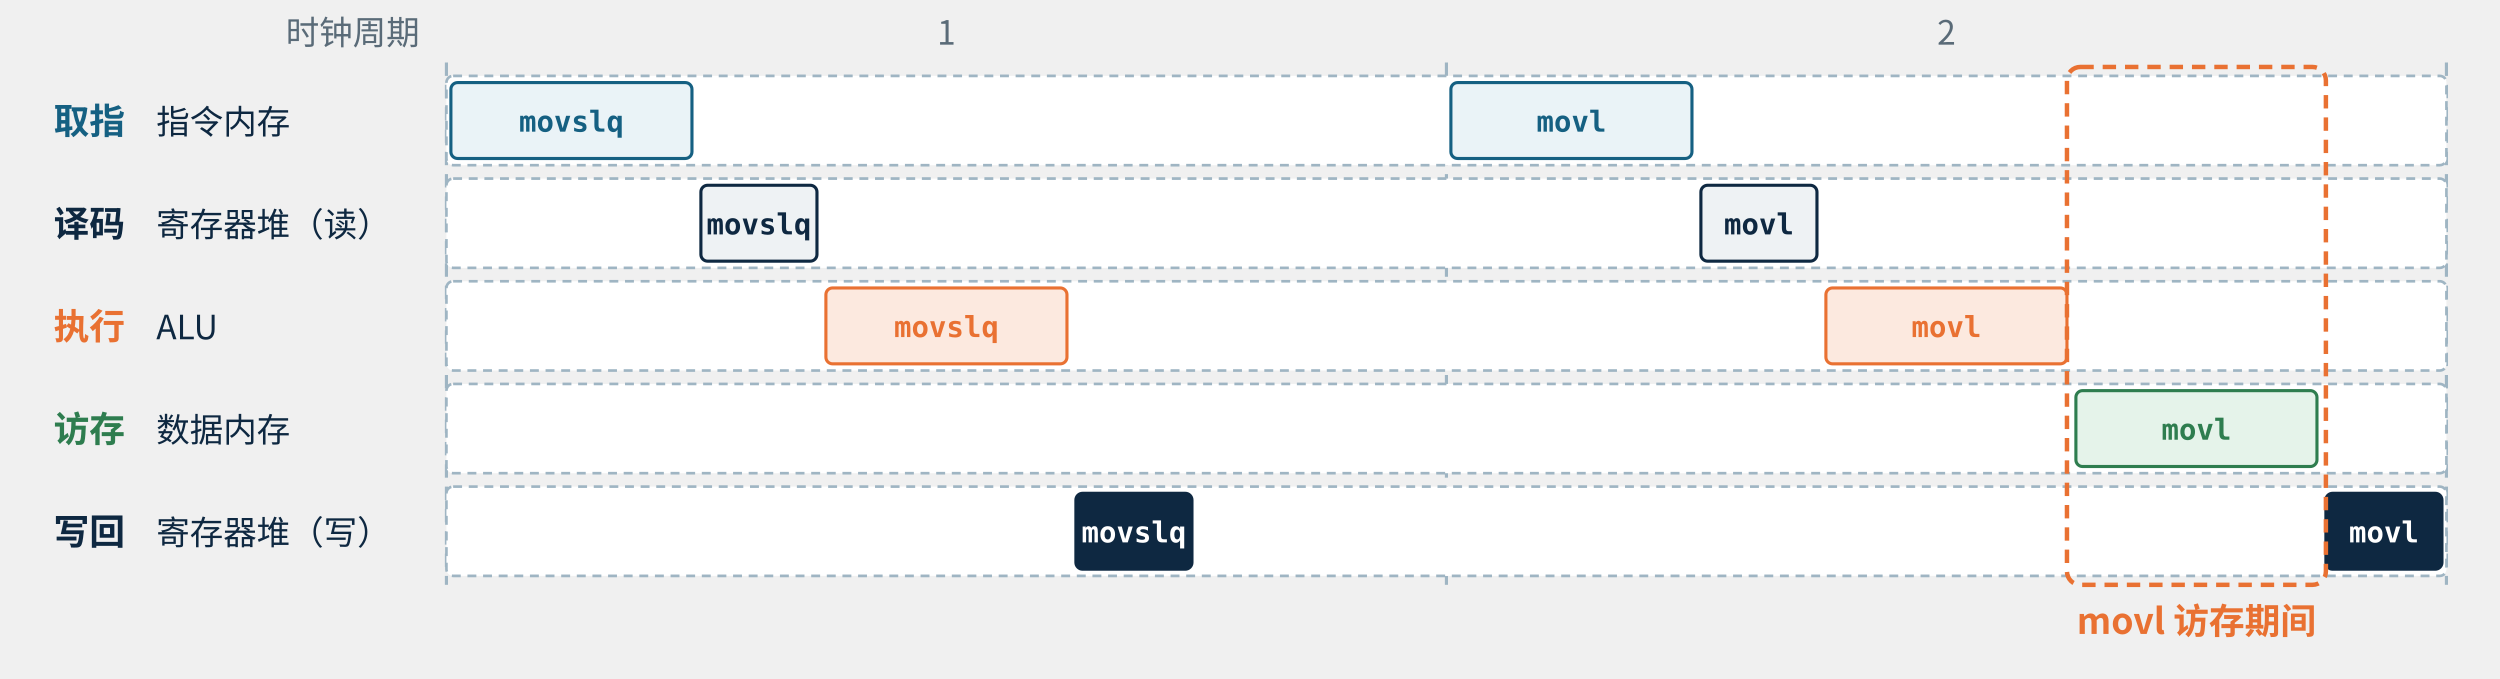
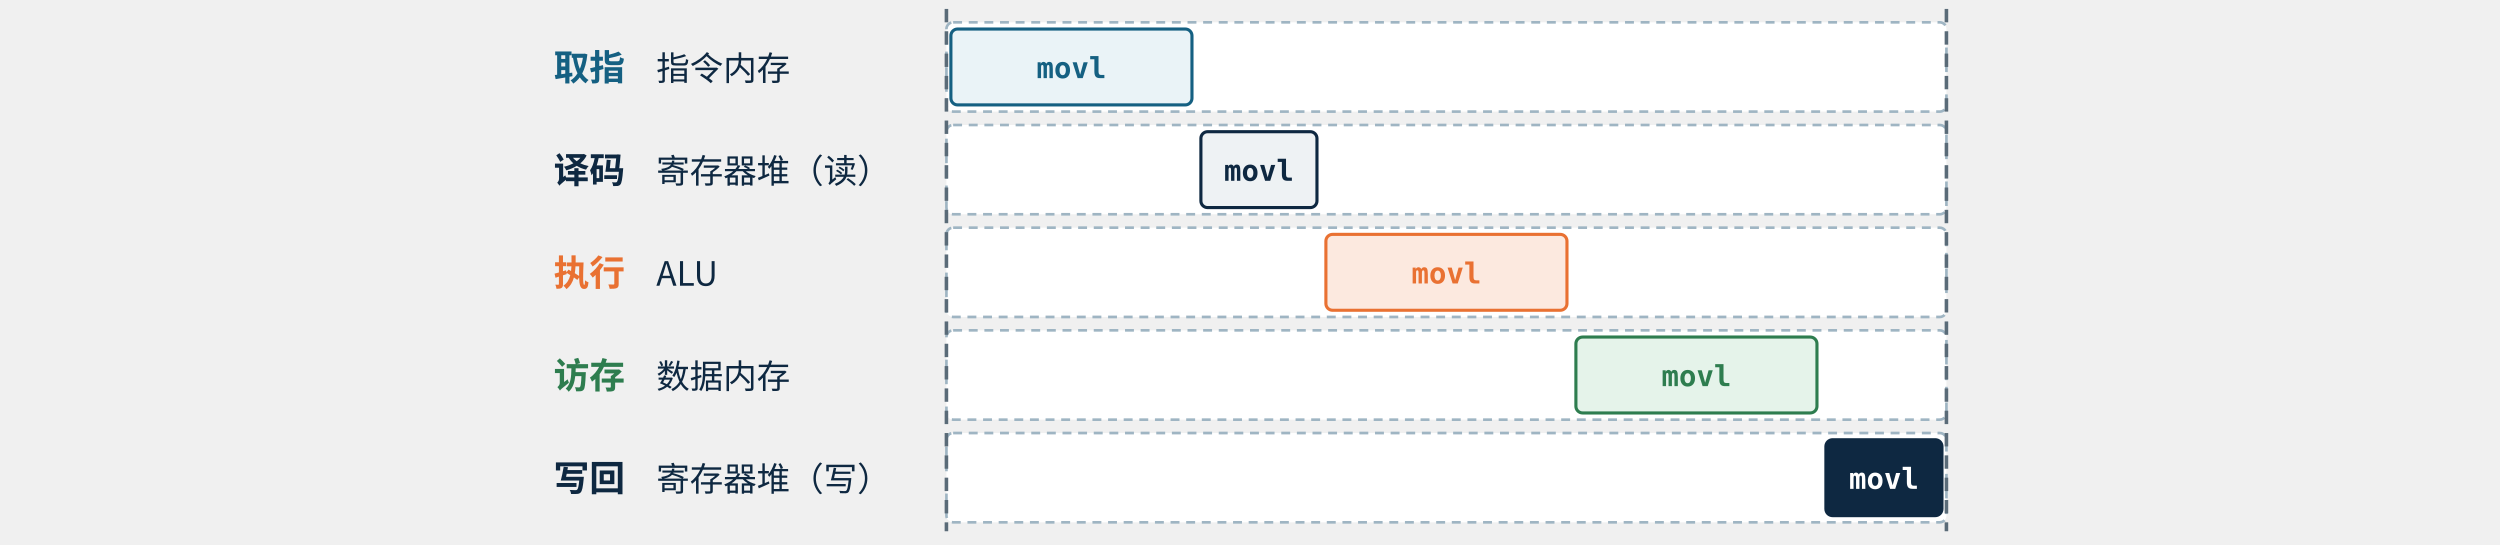
- <svg xmlns="http://www.w3.org/2000/svg" viewBox="0 0 1120 304" width="1120" height="304">
+ <svg xmlns="http://www.w3.org/2000/svg" viewBox="-224 0 1120 244" width="1120" height="244">
  <defs>
    <marker id="ah-156082" viewBox="0 0 10 10" refX="9" refY="5" markerWidth="7" markerHeight="7" orient="auto-start-reverse">
      <path d="M0,0 L10,5 L0,10 z" fill="#156082" />
    </marker>
    <marker id="ah-e97132" viewBox="0 0 10 10" refX="9" refY="5" markerWidth="7" markerHeight="7" orient="auto-start-reverse">
      <path d="M0,0 L10,5 L0,10 z" fill="#e97132" />
    </marker>
    <marker id="ah-0e2841" viewBox="0 0 10 10" refX="9" refY="5" markerWidth="7" markerHeight="7" orient="auto-start-reverse">
      <path d="M0,0 L10,5 L0,10 z" fill="#0e2841" />
    </marker>
    <marker id="ah-2e7d4f" viewBox="0 0 10 10" refX="9" refY="5" markerWidth="7" markerHeight="7" orient="auto-start-reverse">
      <path d="M0,0 L10,5 L0,10 z" fill="#2e7d4f" />
    </marker>
    <marker id="ah-c0392b" viewBox="0 0 10 10" refX="9" refY="5" markerWidth="7" markerHeight="7" orient="auto-start-reverse">
      <path d="M0,0 L10,5 L0,10 z" fill="#c0392b" />
    </marker>
    <marker id="ah-5a6b78" viewBox="0 0 10 10" refX="9" refY="5" markerWidth="7" markerHeight="7" orient="auto-start-reverse">
      <path d="M0,0 L10,5 L0,10 z" fill="#5a6b78" />
    </marker>
    <marker id="ah-9fb5c3" viewBox="0 0 10 10" refX="9" refY="5" markerWidth="7" markerHeight="7" orient="auto-start-reverse">
      <path d="M0,0 L10,5 L0,10 z" fill="#9fb5c3" />
    </marker>
  </defs>
-   <text x="188.0" y="20.0" font-family="PingFang SC, Noto Sans CJK SC, Source Han Sans SC, sans-serif" font-size="15" font-weight="normal" fill="#5a6b78" text-anchor="end">时钟周期</text>
-   <text x="424.0" y="20.0" font-family="PingFang SC, Noto Sans CJK SC, Source Han Sans SC, sans-serif" font-size="15" font-weight="normal" fill="#5a6b78" text-anchor="middle">1</text>
-   <text x="872.0" y="20.0" font-family="PingFang SC, Noto Sans CJK SC, Source Han Sans SC, sans-serif" font-size="15" font-weight="normal" fill="#5a6b78" text-anchor="middle">2</text>
-   <line x1="200.0" y1="28.0" x2="200.0" y2="262.0" stroke="#9fb5c3" stroke-width="1.4" stroke-dasharray="6 4" />
-   <line x1="648.0" y1="28.0" x2="648.0" y2="262.0" stroke="#9fb5c3" stroke-width="1.4" stroke-dasharray="6 4" />
-   <line x1="1096.0" y1="28.0" x2="1096.0" y2="262.0" stroke="#9fb5c3" stroke-width="1.4" stroke-dasharray="6 4" />
-   <text x="24.0" y="60.0" font-family="PingFang SC, Noto Sans CJK SC, Source Han Sans SC, sans-serif" font-size="16" font-weight="bold" fill="#156082" text-anchor="start">取指</text>
-   <text x="70.0" y="60.0" font-family="PingFang SC, Noto Sans CJK SC, Source Han Sans SC, sans-serif" font-size="15" font-weight="normal" fill="#0e2841" text-anchor="start">指令内存</text>
-   <rect x="200.0" y="34.0" width="896.0" height="40.0" rx="3" fill="#ffffff" stroke="#9fb5c3" stroke-width="1.2" stroke-dasharray="4 3" />
-   <text x="24.0" y="106.0" font-family="PingFang SC, Noto Sans CJK SC, Source Han Sans SC, sans-serif" font-size="16" font-weight="bold" fill="#0e2841" text-anchor="start">译码</text>
-   <text x="70.0" y="106.0" font-family="PingFang SC, Noto Sans CJK SC, Source Han Sans SC, sans-serif" font-size="15" font-weight="normal" fill="#0e2841" text-anchor="start">寄存器堆（读）</text>
-   <rect x="200.0" y="80.0" width="896.0" height="40.0" rx="3" fill="#ffffff" stroke="#9fb5c3" stroke-width="1.2" stroke-dasharray="4 3" />
-   <text x="24.0" y="152.0" font-family="PingFang SC, Noto Sans CJK SC, Source Han Sans SC, sans-serif" font-size="16" font-weight="bold" fill="#e97132" text-anchor="start">执行</text>
-   <text x="70.0" y="152.0" font-family="PingFang SC, Noto Sans CJK SC, Source Han Sans SC, sans-serif" font-size="15" font-weight="normal" fill="#0e2841" text-anchor="start">ALU</text>
-   <rect x="200.0" y="126.0" width="896.0" height="40.0" rx="3" fill="#ffffff" stroke="#9fb5c3" stroke-width="1.2" stroke-dasharray="4 3" />
-   <text x="24.0" y="198.0" font-family="PingFang SC, Noto Sans CJK SC, Source Han Sans SC, sans-serif" font-size="16" font-weight="bold" fill="#2e7d4f" text-anchor="start">访存</text>
-   <text x="70.0" y="198.0" font-family="PingFang SC, Noto Sans CJK SC, Source Han Sans SC, sans-serif" font-size="15" font-weight="normal" fill="#0e2841" text-anchor="start">数据内存</text>
-   <rect x="200.0" y="172.0" width="896.0" height="40.0" rx="3" fill="#ffffff" stroke="#9fb5c3" stroke-width="1.2" stroke-dasharray="4 3" />
-   <text x="24.0" y="244.0" font-family="PingFang SC, Noto Sans CJK SC, Source Han Sans SC, sans-serif" font-size="16" font-weight="bold" fill="#0e2841" text-anchor="start">写回</text>
-   <text x="70.0" y="244.0" font-family="PingFang SC, Noto Sans CJK SC, Source Han Sans SC, sans-serif" font-size="15" font-weight="normal" fill="#0e2841" text-anchor="start">寄存器堆（写）</text>
-   <rect x="200.0" y="218.0" width="896.0" height="40.0" rx="3" fill="#ffffff" stroke="#9fb5c3" stroke-width="1.2" stroke-dasharray="4 3" />
-   <rect x="202.0" y="37.0" width="108.0" height="34.0" rx="3" fill="#eaf3f7" stroke="#156082" stroke-width="1.4" />
-   <text x="256.0" y="59.0" font-family="SFMono-Regular, Menlo, DejaVu Sans Mono, Consolas, monospace" font-size="13" font-weight="bold" fill="#156082" text-anchor="middle">movslq</text>
-   <rect x="314.0" y="83.0" width="52.0" height="34.0" rx="3" fill="#eef2f4" stroke="#0e2841" stroke-width="1.4" />
-   <text x="340.0" y="105.0" font-family="SFMono-Regular, Menlo, DejaVu Sans Mono, Consolas, monospace" font-size="13" font-weight="bold" fill="#0e2841" text-anchor="middle">movslq</text>
-   <rect x="370.0" y="129.0" width="108.0" height="34.0" rx="3" fill="#fce9df" stroke="#e97132" stroke-width="1.4" />
-   <text x="424.0" y="151.0" font-family="SFMono-Regular, Menlo, DejaVu Sans Mono, Consolas, monospace" font-size="13" font-weight="bold" fill="#e97132" text-anchor="middle">movslq</text>
-   <rect x="482.0" y="221.0" width="52.0" height="34.0" rx="3" fill="#0e2841" stroke="#0e2841" stroke-width="1.4" />
-   <text x="508.0" y="243.0" font-family="SFMono-Regular, Menlo, DejaVu Sans Mono, Consolas, monospace" font-size="13" font-weight="bold" fill="#ffffff" text-anchor="middle">movslq</text>
-   <rect x="650.0" y="37.0" width="108.0" height="34.0" rx="3" fill="#eaf3f7" stroke="#156082" stroke-width="1.4" />
-   <text x="704.0" y="59.0" font-family="SFMono-Regular, Menlo, DejaVu Sans Mono, Consolas, monospace" font-size="13" font-weight="bold" fill="#156082" text-anchor="middle">movl</text>
-   <rect x="762.0" y="83.0" width="52.0" height="34.0" rx="3" fill="#eef2f4" stroke="#0e2841" stroke-width="1.4" />
-   <text x="788.0" y="105.0" font-family="SFMono-Regular, Menlo, DejaVu Sans Mono, Consolas, monospace" font-size="13" font-weight="bold" fill="#0e2841" text-anchor="middle">movl</text>
-   <rect x="818.0" y="129.0" width="108.0" height="34.0" rx="3" fill="#fce9df" stroke="#e97132" stroke-width="1.4" />
-   <text x="872.0" y="151.0" font-family="SFMono-Regular, Menlo, DejaVu Sans Mono, Consolas, monospace" font-size="13" font-weight="bold" fill="#e97132" text-anchor="middle">movl</text>
-   <rect x="930.0" y="175.0" width="108.0" height="34.0" rx="3" fill="#e5f3ea" stroke="#2e7d4f" stroke-width="1.4" />
-   <text x="984.0" y="197.0" font-family="SFMono-Regular, Menlo, DejaVu Sans Mono, Consolas, monospace" font-size="13" font-weight="bold" fill="#2e7d4f" text-anchor="middle">movl</text>
-   <rect x="1042.0" y="221.0" width="52.0" height="34.0" rx="3" fill="#0e2841" stroke="#0e2841" stroke-width="1.4" />
-   <text x="1068.0" y="243.0" font-family="SFMono-Regular, Menlo, DejaVu Sans Mono, Consolas, monospace" font-size="13" font-weight="bold" fill="#ffffff" text-anchor="middle">movl</text>
-   <rect x="926.0" y="30.0" width="116.0" height="232.0" rx="6" fill="none" stroke="#e97132" stroke-width="2" stroke-dasharray="6 4" />
-   <text x="984.0" y="284.0" font-family="PingFang SC, Noto Sans CJK SC, Source Han Sans SC, sans-serif" font-size="16" font-weight="bold" fill="#e97132" text-anchor="middle">movl 访存期间</text>
+   <text x="24.0" y="36.0" font-family="PingFang SC, Noto Sans CJK SC, Source Han Sans SC, sans-serif" font-size="16" font-weight="bold" fill="#156082" text-anchor="start">取指</text>
+   <text x="70.0" y="36.0" font-family="PingFang SC, Noto Sans CJK SC, Source Han Sans SC, sans-serif" font-size="15" font-weight="normal" fill="#0e2841" text-anchor="start">指令内存</text>
+   <rect x="200.0" y="10.0" width="448.0" height="40.0" rx="3" fill="#ffffff" stroke="#9fb5c3" stroke-width="1.2" stroke-dasharray="4 3" />
+   <text x="24.0" y="82.0" font-family="PingFang SC, Noto Sans CJK SC, Source Han Sans SC, sans-serif" font-size="16" font-weight="bold" fill="#0e2841" text-anchor="start">译码</text>
+   <text x="70.0" y="82.0" font-family="PingFang SC, Noto Sans CJK SC, Source Han Sans SC, sans-serif" font-size="15" font-weight="normal" fill="#0e2841" text-anchor="start">寄存器堆（读）</text>
+   <rect x="200.0" y="56.0" width="448.0" height="40.0" rx="3" fill="#ffffff" stroke="#9fb5c3" stroke-width="1.2" stroke-dasharray="4 3" />
+   <text x="24.0" y="128.0" font-family="PingFang SC, Noto Sans CJK SC, Source Han Sans SC, sans-serif" font-size="16" font-weight="bold" fill="#e97132" text-anchor="start">执行</text>
+   <text x="70.0" y="128.0" font-family="PingFang SC, Noto Sans CJK SC, Source Han Sans SC, sans-serif" font-size="15" font-weight="normal" fill="#0e2841" text-anchor="start">ALU</text>
+   <rect x="200.0" y="102.0" width="448.0" height="40.0" rx="3" fill="#ffffff" stroke="#9fb5c3" stroke-width="1.2" stroke-dasharray="4 3" />
+   <text x="24.0" y="174.0" font-family="PingFang SC, Noto Sans CJK SC, Source Han Sans SC, sans-serif" font-size="16" font-weight="bold" fill="#2e7d4f" text-anchor="start">访存</text>
+   <text x="70.0" y="174.0" font-family="PingFang SC, Noto Sans CJK SC, Source Han Sans SC, sans-serif" font-size="15" font-weight="normal" fill="#0e2841" text-anchor="start">数据内存</text>
+   <rect x="200.0" y="148.0" width="448.0" height="40.0" rx="3" fill="#ffffff" stroke="#9fb5c3" stroke-width="1.2" stroke-dasharray="4 3" />
+   <text x="24.0" y="220.0" font-family="PingFang SC, Noto Sans CJK SC, Source Han Sans SC, sans-serif" font-size="16" font-weight="bold" fill="#0e2841" text-anchor="start">写回</text>
+   <text x="70.0" y="220.0" font-family="PingFang SC, Noto Sans CJK SC, Source Han Sans SC, sans-serif" font-size="15" font-weight="normal" fill="#0e2841" text-anchor="start">寄存器堆（写）</text>
+   <rect x="200.0" y="194.0" width="448.0" height="40.0" rx="3" fill="#ffffff" stroke="#9fb5c3" stroke-width="1.2" stroke-dasharray="4 3" />
+   <line x1="200.0" y1="4.0" x2="200.0" y2="238.0" stroke="#5a6b78" stroke-width="1.6" stroke-dasharray="6 4" />
+   <line x1="648.0" y1="4.0" x2="648.0" y2="238.0" stroke="#5a6b78" stroke-width="1.6" stroke-dasharray="6 4" />
+   <rect x="202.0" y="13.0" width="108.0" height="34.0" rx="3" fill="#eaf3f7" stroke="#156082" stroke-width="1.4" />
+   <text x="256.0" y="35.0" font-family="SFMono-Regular, Menlo, DejaVu Sans Mono, Consolas, monospace" font-size="13" font-weight="bold" fill="#156082" text-anchor="middle">movl</text>
+   <rect x="314.0" y="59.0" width="52.0" height="34.0" rx="3" fill="#eef2f4" stroke="#0e2841" stroke-width="1.4" />
+   <text x="340.0" y="81.0" font-family="SFMono-Regular, Menlo, DejaVu Sans Mono, Consolas, monospace" font-size="13" font-weight="bold" fill="#0e2841" text-anchor="middle">movl</text>
+   <rect x="370.0" y="105.0" width="108.0" height="34.0" rx="3" fill="#fce9df" stroke="#e97132" stroke-width="1.4" />
+   <text x="424.0" y="127.0" font-family="SFMono-Regular, Menlo, DejaVu Sans Mono, Consolas, monospace" font-size="13" font-weight="bold" fill="#e97132" text-anchor="middle">movl</text>
+   <rect x="482.0" y="151.0" width="108.0" height="34.0" rx="3" fill="#e5f3ea" stroke="#2e7d4f" stroke-width="1.4" />
+   <text x="536.0" y="173.0" font-family="SFMono-Regular, Menlo, DejaVu Sans Mono, Consolas, monospace" font-size="13" font-weight="bold" fill="#2e7d4f" text-anchor="middle">movl</text>
+   <rect x="594.0" y="197.0" width="52.0" height="34.0" rx="3" fill="#0e2841" stroke="#0e2841" stroke-width="1.4" />
+   <text x="620.0" y="219.0" font-family="SFMono-Regular, Menlo, DejaVu Sans Mono, Consolas, monospace" font-size="13" font-weight="bold" fill="#ffffff" text-anchor="middle">movl</text>
</svg>
